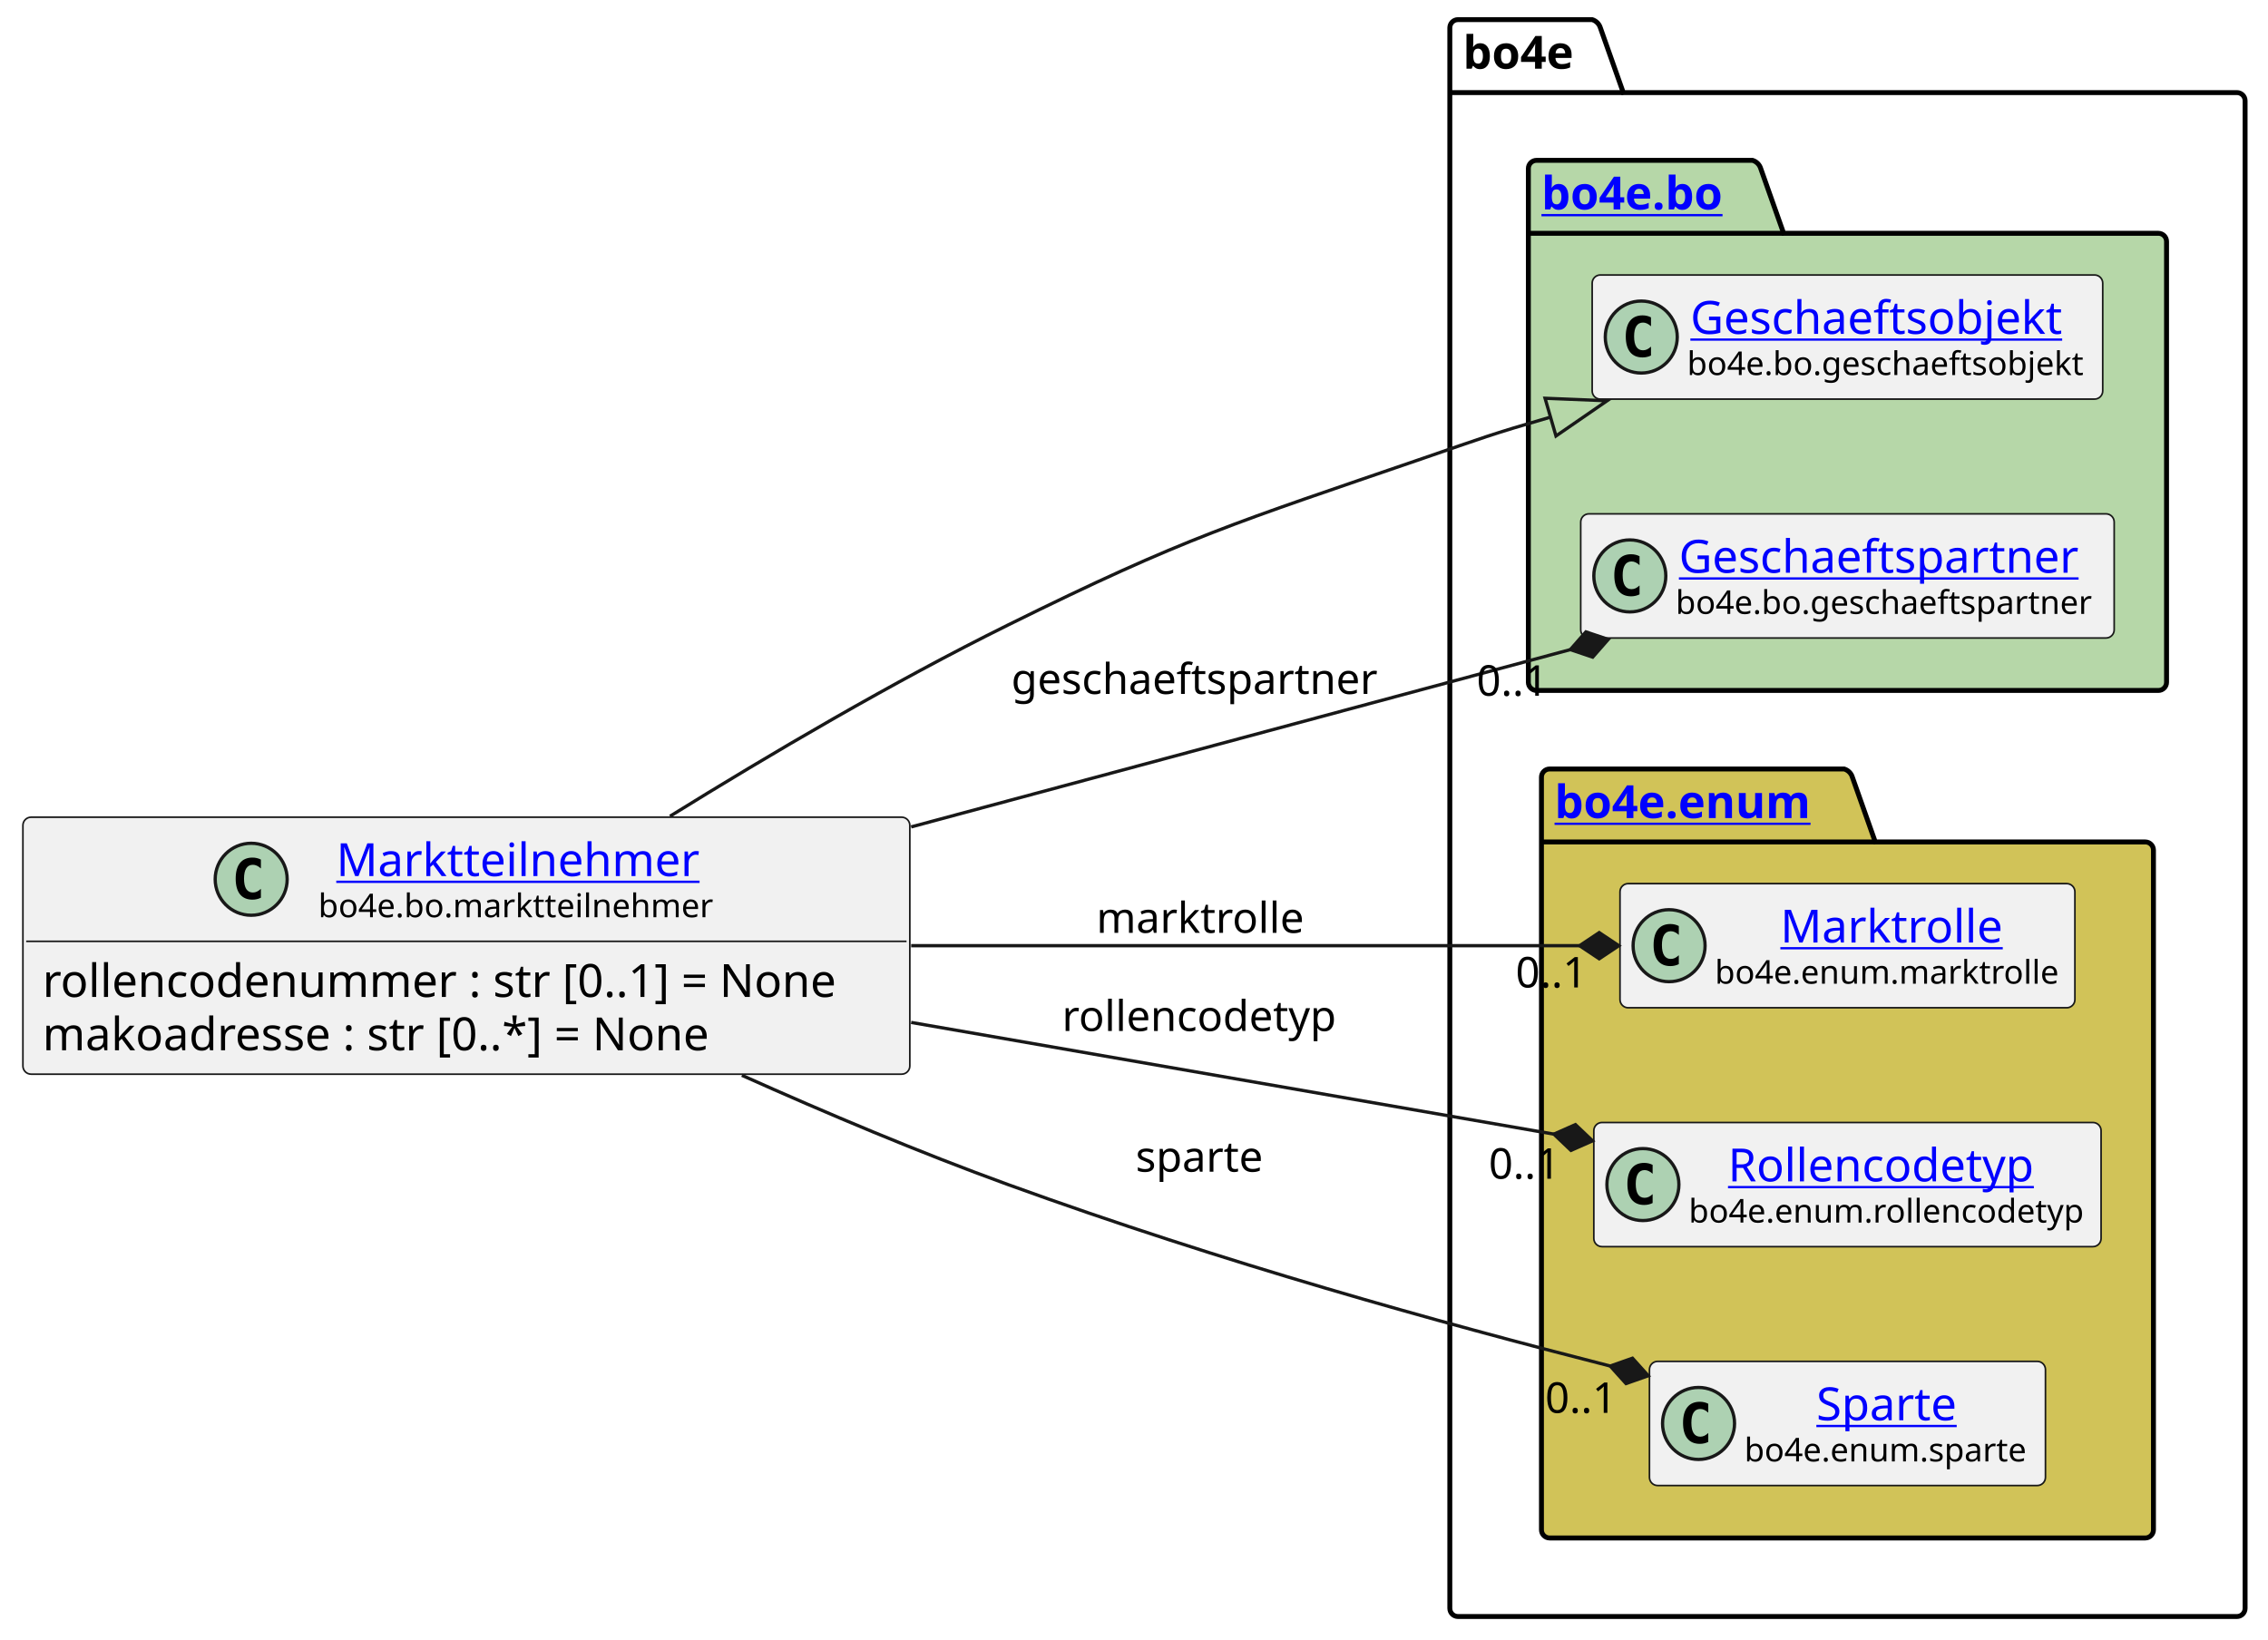
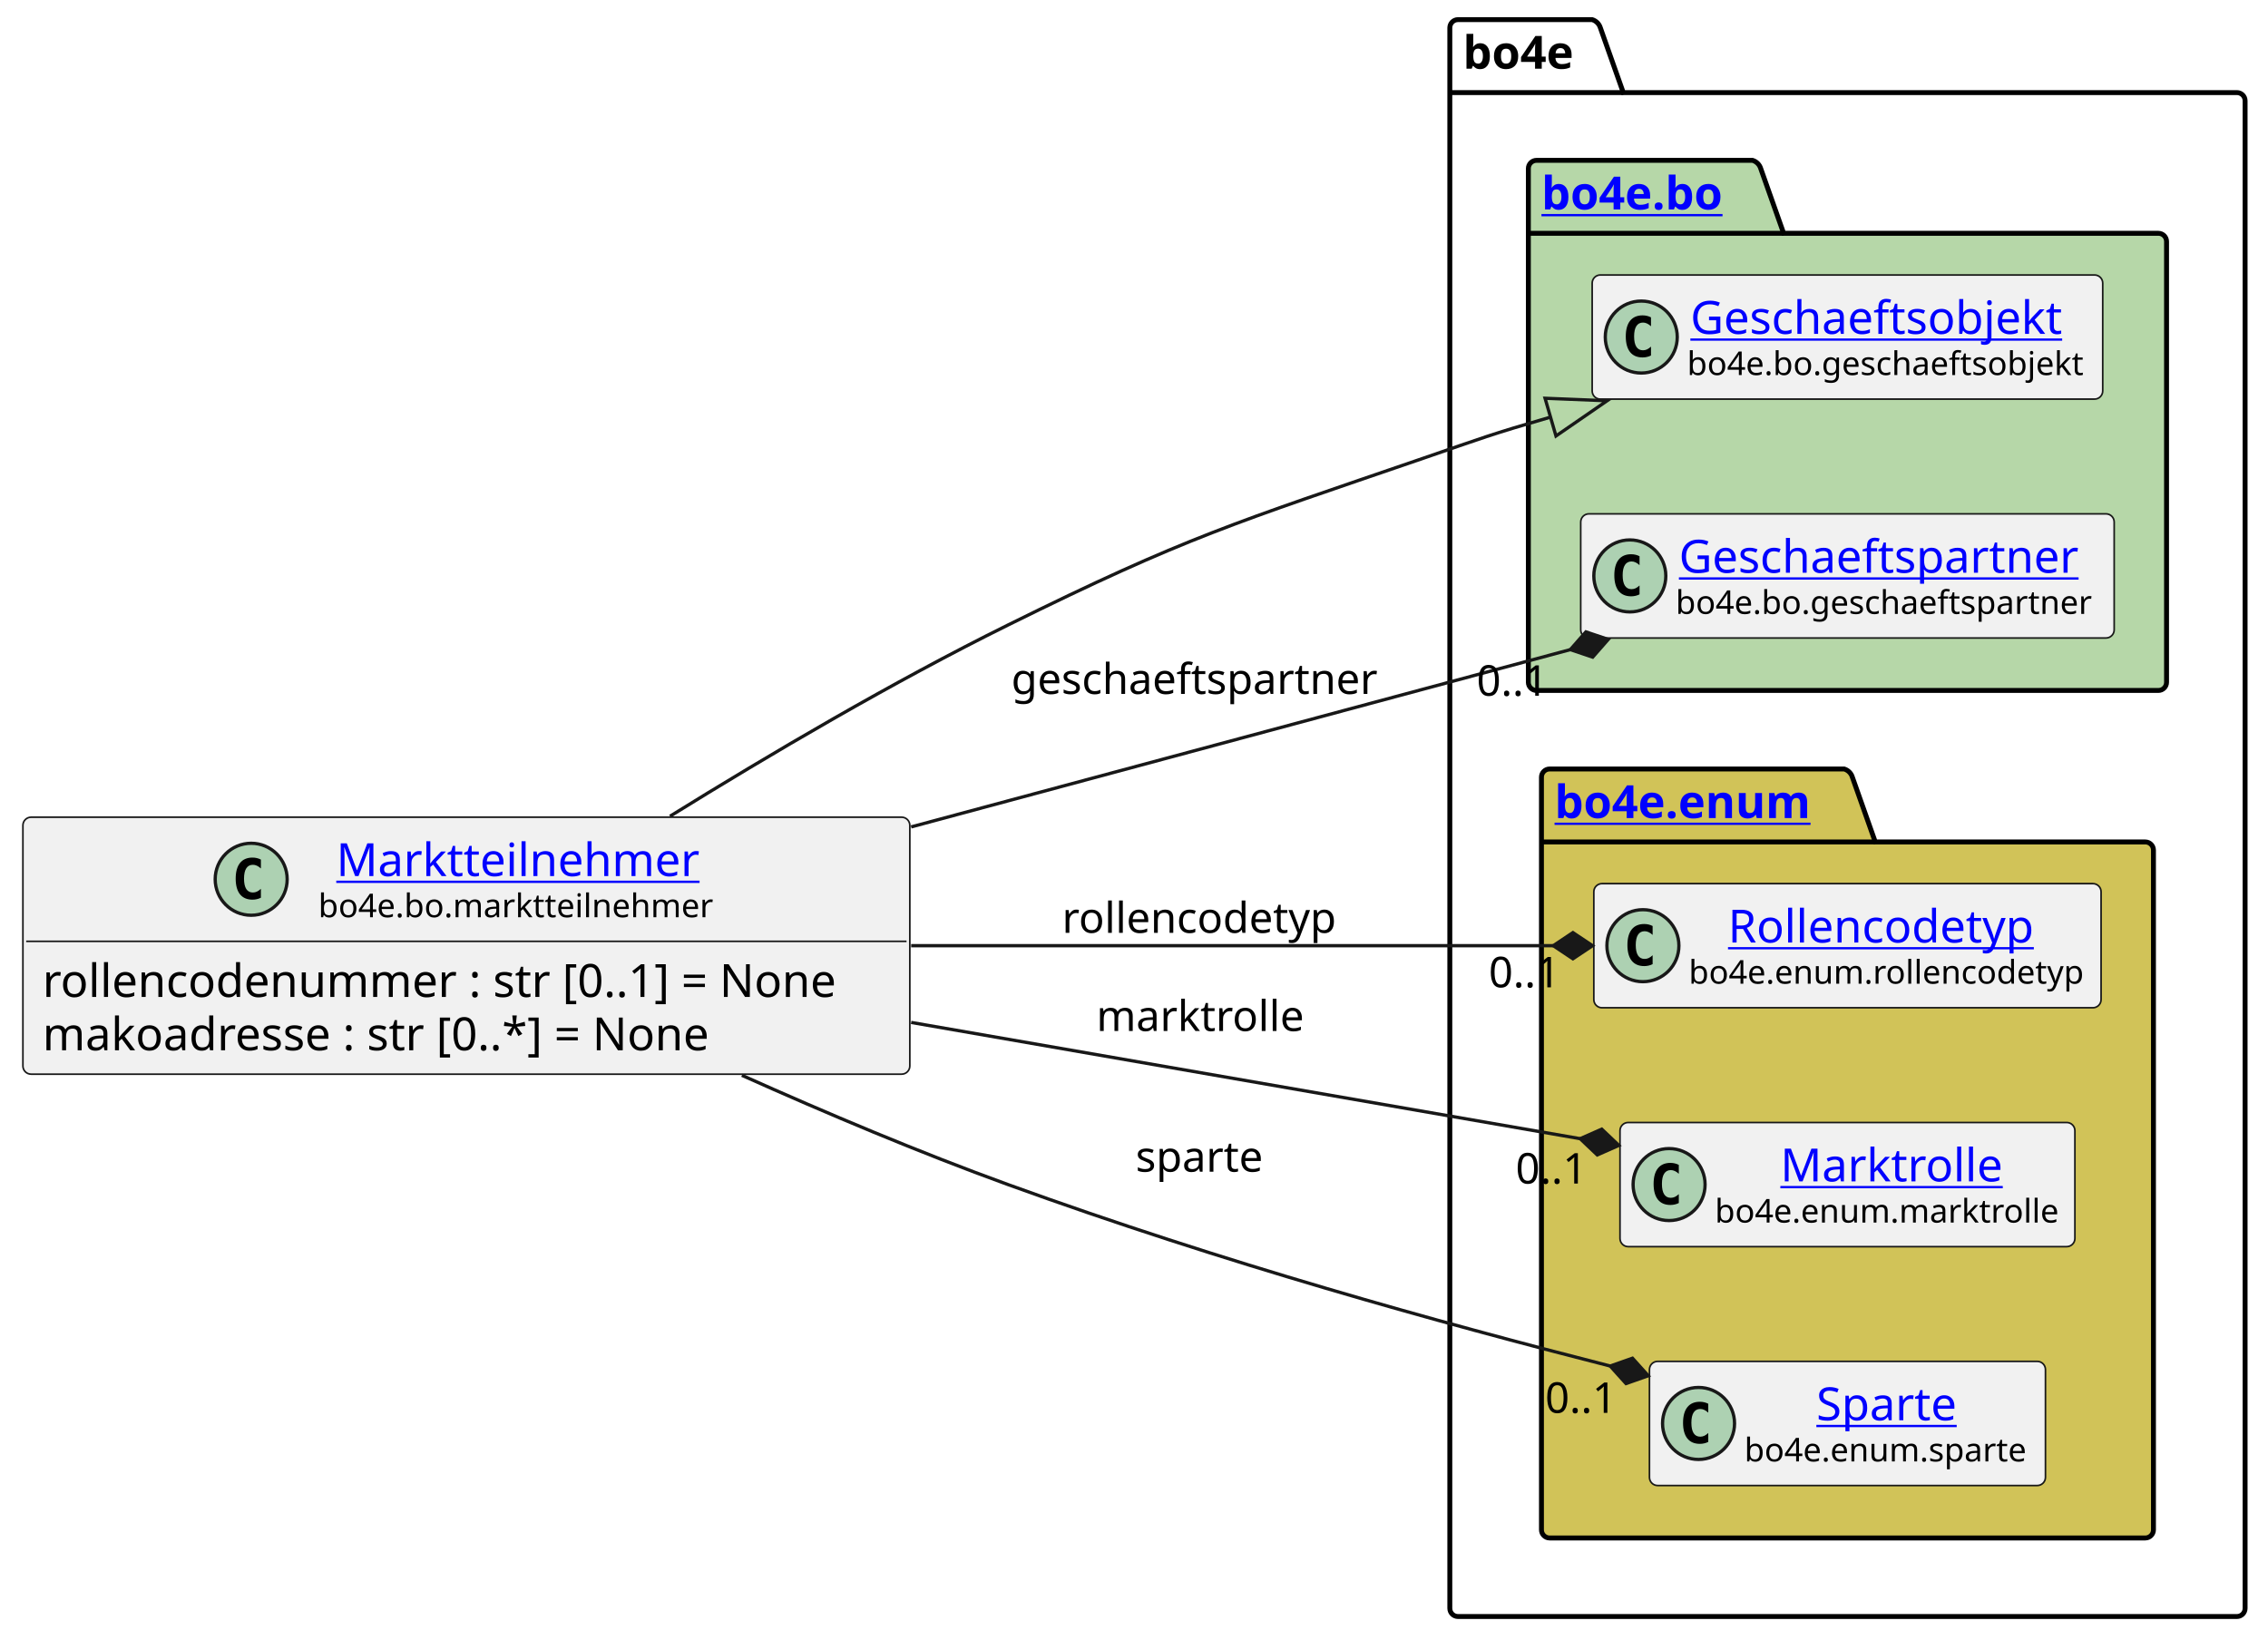
<svg xmlns="http://www.w3.org/2000/svg" xmlns:xlink="http://www.w3.org/1999/xlink" contentStyleType="text/css" height="501px" preserveAspectRatio="none" style="width:693px;height:501px;background:#FFFFFF;" version="1.1" viewBox="0 0 693 501" width="693px" zoomAndPan="magnify">
  <defs />
  <g>
    <g id="cluster_bo4e">
      <path d="M445.5,6 L486.5,6 A3.75,3.75 0 0 1 489,8.5 L496,28.297 L683.5,28.297 A2.5,2.5 0 0 1 686,30.797 L686,491.5 A2.5,2.5 0 0 1 683.5,494 L445.5,494 A2.5,2.5 0 0 1 443,491.5 L443,8.5 A2.5,2.5 0 0 1 445.5,6 " fill="none" style="stroke:#000000;stroke-width:1.5;" />
      <line style="stroke:#000000;stroke-width:1.5;" x1="443" x2="496" y1="28.297" y2="28.297" />
      <text fill="#000000" font-family="sans-serif" font-size="14" font-weight="bold" lengthAdjust="spacing" textLength="40" x="447" y="20.995">bo4e</text>
    </g>
    <g id="cluster_bo">
      <path d="M469.5,49 L535.5,49 A3.75,3.75 0 0 1 538,51.5 L545,71.297 L659.5,71.297 A2.5,2.5 0 0 1 662,73.797 L662,208.5 A2.5,2.5 0 0 1 659.5,211 L469.5,211 A2.5,2.5 0 0 1 467,208.5 L467,51.5 A2.5,2.5 0 0 1 469.5,49 " fill="#B6D7A8" style="stroke:#000000;stroke-width:1.5;" />
      <line style="stroke:#000000;stroke-width:1.5;" x1="467" x2="545" y1="71.297" y2="71.297" />
      <a href="https://bo4e.github.io/BO4E-python/latest/api/bo4e.bo.html" target="_top" title="https://bo4e.github.io/BO4E-python/latest/api/bo4e.bo.html" xlink:actuate="onRequest" xlink:href="https://bo4e.github.io/BO4E-python/latest/api/bo4e.bo.html" xlink:show="new" xlink:title="https://bo4e.github.io/BO4E-python/latest/api/bo4e.bo.html" xlink:type="simple">
        <text fill="#0000FF" font-family="sans-serif" font-size="14" font-weight="bold" lengthAdjust="spacing" text-decoration="underline" textLength="65" x="471" y="63.995">bo4e.bo</text>
      </a>
    </g>
    <g id="cluster_enum">
      <path d="M473.5,235 L563.5,235 A3.75,3.75 0 0 1 566,237.5 L573,257.297 L655.5,257.297 A2.5,2.5 0 0 1 658,259.797 L658,467.5 A2.5,2.5 0 0 1 655.5,470 L473.5,470 A2.5,2.5 0 0 1 471,467.5 L471,237.5 A2.5,2.5 0 0 1 473.5,235 " fill="#D1C358" style="stroke:#000000;stroke-width:1.5;" />
      <line style="stroke:#000000;stroke-width:1.5;" x1="471" x2="573" y1="257.297" y2="257.297" />
      <a href="https://bo4e.github.io/BO4E-python/latest/api/bo4e.enum.html" target="_top" title="https://bo4e.github.io/BO4E-python/latest/api/bo4e.enum.html" xlink:actuate="onRequest" xlink:href="https://bo4e.github.io/BO4E-python/latest/api/bo4e.enum.html" xlink:show="new" xlink:title="https://bo4e.github.io/BO4E-python/latest/api/bo4e.enum.html" xlink:type="simple">
        <text fill="#0000FF" font-family="sans-serif" font-size="14" font-weight="bold" lengthAdjust="spacing" text-decoration="underline" textLength="89" x="475" y="249.995">bo4e.enum</text>
      </a>
    </g>
    <g id="elem_Geschaeftsobjekt">
      <rect codeLine="9" fill="#F1F1F1" height="37.938" id="Geschaeftsobjekt" rx="2.5" ry="2.5" style="stroke:#181818;stroke-width:0.5;" width="156" x="486.5" y="84.03" />
      <ellipse cx="501.5" cy="102.999" fill="#ADD1B2" rx="11" ry="11" style="stroke:#181818;stroke-width:1.0;" />
      <path d="M504.469,108.639 Q503.891,108.936 503.25,109.077 Q502.609,109.233 501.906,109.233 Q499.406,109.233 498.078,107.593 Q496.766,105.936 496.766,102.811 Q496.766,99.686 498.078,98.03 Q499.406,96.374 501.906,96.374 Q502.609,96.374 503.25,96.53 Q503.906,96.686 504.469,96.983 L504.469,99.702 Q503.844,99.124 503.25,98.858 Q502.656,98.577 502.031,98.577 Q500.688,98.577 500,99.655 Q499.312,100.718 499.312,102.811 Q499.312,104.905 500,105.983 Q500.688,107.046 502.031,107.046 Q502.656,107.046 503.25,106.78 Q503.844,106.499 504.469,105.921 L504.469,108.639 Z " fill="#000000" />
      <a href="https://bo4e.github.io/BO4E-python/latest/api/bo4e.bo.html#bo4e.bo.geschaeftsobjekt.Geschaeftsobjekt" target="_top" title="https://bo4e.github.io/BO4E-python/latest/api/bo4e.bo.html#bo4e.bo.geschaeftsobjekt.Geschaeftsobjekt" xlink:actuate="onRequest" xlink:href="https://bo4e.github.io/BO4E-python/latest/api/bo4e.bo.html#bo4e.bo.geschaeftsobjekt.Geschaeftsobjekt" xlink:show="new" xlink:title="https://bo4e.github.io/BO4E-python/latest/api/bo4e.bo.html#bo4e.bo.geschaeftsobjekt.Geschaeftsobjekt" xlink:type="simple">
        <text fill="#0000FF" font-family="sans-serif" font-size="14" lengthAdjust="spacing" text-decoration="underline" textLength="122" x="516.5" y="102.025">Geschaeftsobjekt</text>
      </a>
      <text fill="#000000" font-family="sans-serif" font-size="10" lengthAdjust="spacing" textLength="124" x="515.5" y="114.609">bo4e.bo.geschaeftsobjekt</text>
    </g>
    <g id="elem_Geschaeftspartner">
      <rect codeLine="10" fill="#F1F1F1" height="37.938" id="Geschaeftspartner" rx="2.5" ry="2.5" style="stroke:#181818;stroke-width:0.5;" width="163" x="483" y="157.03" />
      <ellipse cx="498" cy="175.999" fill="#ADD1B2" rx="11" ry="11" style="stroke:#181818;stroke-width:1.0;" />
      <path d="M500.969,181.639 Q500.391,181.936 499.75,182.077 Q499.109,182.233 498.406,182.233 Q495.906,182.233 494.578,180.593 Q493.266,178.936 493.266,175.811 Q493.266,172.686 494.578,171.03 Q495.906,169.374 498.406,169.374 Q499.109,169.374 499.75,169.53 Q500.406,169.686 500.969,169.983 L500.969,172.702 Q500.344,172.124 499.75,171.858 Q499.156,171.577 498.531,171.577 Q497.188,171.577 496.5,172.655 Q495.812,173.718 495.812,175.811 Q495.812,177.905 496.5,178.983 Q497.188,180.046 498.531,180.046 Q499.156,180.046 499.75,179.78 Q500.344,179.499 500.969,178.921 L500.969,181.639 Z " fill="#000000" />
      <a href="https://bo4e.github.io/BO4E-python/latest/api/bo4e.bo.html#bo4e.bo.geschaeftspartner.Geschaeftspartner" target="_top" title="https://bo4e.github.io/BO4E-python/latest/api/bo4e.bo.html#bo4e.bo.geschaeftspartner.Geschaeftspartner" xlink:actuate="onRequest" xlink:href="https://bo4e.github.io/BO4E-python/latest/api/bo4e.bo.html#bo4e.bo.geschaeftspartner.Geschaeftspartner" xlink:show="new" xlink:title="https://bo4e.github.io/BO4E-python/latest/api/bo4e.bo.html#bo4e.bo.geschaeftspartner.Geschaeftspartner" xlink:type="simple">
        <text fill="#0000FF" font-family="sans-serif" font-size="14" lengthAdjust="spacing" text-decoration="underline" textLength="129" x="513" y="175.025">Geschaeftspartner</text>
      </a>
      <text fill="#000000" font-family="sans-serif" font-size="10" lengthAdjust="spacing" textLength="131" x="512" y="187.609">bo4e.bo.geschaeftspartner</text>
    </g>
+     <g id="elem_Rollencodetyp">
+       <rect codeLine="13" fill="#F1F1F1" height="37.938" id="Rollencodetyp" rx="2.5" ry="2.5" style="stroke:#181818;stroke-width:0.5;" width="155" x="487" y="270.03" />
+       <ellipse cx="502" cy="288.999" fill="#ADD1B2" rx="11" ry="11" style="stroke:#181818;stroke-width:1.0;" />
+       <path d="M504.969,294.639 Q504.391,294.936 503.75,295.077 Q503.109,295.233 502.406,295.233 Q499.906,295.233 498.578,293.592 Q497.266,291.936 497.266,288.811 Q497.266,285.686 498.578,284.03 Q499.906,282.374 502.406,282.374 Q503.109,282.374 503.75,282.53 Q504.406,282.686 504.969,282.983 L504.969,285.702 Q504.344,285.124 503.75,284.858 Q503.156,284.577 502.531,284.577 Q501.188,284.577 500.5,285.655 Q499.812,286.717 499.812,288.811 Q499.812,290.905 500.5,291.983 Q501.188,293.046 502.531,293.046 Q503.156,293.046 503.75,292.78 Q504.344,292.499 504.969,291.921 L504.969,294.639 Z " fill="#000000" />
+       <a href="https://bo4e.github.io/BO4E-python/latest/api/bo4e.enum.html#bo4e.enum.rollencodetyp.Rollencodetyp" target="_top" title="https://bo4e.github.io/BO4E-python/latest/api/bo4e.enum.html#bo4e.enum.rollencodetyp.Rollencodetyp" xlink:actuate="onRequest" xlink:href="https://bo4e.github.io/BO4E-python/latest/api/bo4e.enum.html#bo4e.enum.rollencodetyp.Rollencodetyp" xlink:show="new" xlink:title="https://bo4e.github.io/BO4E-python/latest/api/bo4e.enum.html#bo4e.enum.rollencodetyp.Rollencodetyp" xlink:type="simple">
+         <text fill="#0000FF" font-family="sans-serif" font-size="14" lengthAdjust="spacing" text-decoration="underline" textLength="99" x="528" y="288.025">Rollencodetyp</text>
+       </a>
+       <text fill="#000000" font-family="sans-serif" font-size="10" lengthAdjust="spacing" textLength="123" x="516" y="300.609">bo4e.enum.rollencodetyp</text>
+     </g>
    <g id="elem_Marktrolle">
-       <rect codeLine="13" fill="#F1F1F1" height="37.938" id="Marktrolle" rx="2.5" ry="2.5" style="stroke:#181818;stroke-width:0.5;" width="139" x="495" y="270.03" />
-       <ellipse cx="510" cy="288.999" fill="#ADD1B2" rx="11" ry="11" style="stroke:#181818;stroke-width:1.0;" />
-       <path d="M512.969,294.639 Q512.391,294.936 511.75,295.077 Q511.109,295.233 510.406,295.233 Q507.906,295.233 506.578,293.592 Q505.266,291.936 505.266,288.811 Q505.266,285.686 506.578,284.03 Q507.906,282.374 510.406,282.374 Q511.109,282.374 511.75,282.53 Q512.406,282.686 512.969,282.983 L512.969,285.702 Q512.344,285.124 511.75,284.858 Q511.156,284.577 510.531,284.577 Q509.188,284.577 508.5,285.655 Q507.812,286.717 507.812,288.811 Q507.812,290.905 508.5,291.983 Q509.188,293.046 510.531,293.046 Q511.156,293.046 511.75,292.78 Q512.344,292.499 512.969,291.921 L512.969,294.639 Z " fill="#000000" />
+       <rect codeLine="14" fill="#F1F1F1" height="37.938" id="Marktrolle" rx="2.5" ry="2.5" style="stroke:#181818;stroke-width:0.5;" width="139" x="495" y="343.03" />
+       <ellipse cx="510" cy="361.999" fill="#ADD1B2" rx="11" ry="11" style="stroke:#181818;stroke-width:1.0;" />
+       <path d="M512.969,367.639 Q512.391,367.936 511.75,368.077 Q511.109,368.233 510.406,368.233 Q507.906,368.233 506.578,366.592 Q505.266,364.936 505.266,361.811 Q505.266,358.686 506.578,357.03 Q507.906,355.374 510.406,355.374 Q511.109,355.374 511.75,355.53 Q512.406,355.686 512.969,355.983 L512.969,358.702 Q512.344,358.124 511.75,357.858 Q511.156,357.577 510.531,357.577 Q509.188,357.577 508.5,358.655 Q507.812,359.717 507.812,361.811 Q507.812,363.905 508.5,364.983 Q509.188,366.046 510.531,366.046 Q511.156,366.046 511.75,365.78 Q512.344,365.499 512.969,364.921 L512.969,367.639 Z " fill="#000000" />
      <a href="https://bo4e.github.io/BO4E-python/latest/api/bo4e.enum.html#bo4e.enum.marktrolle.Marktrolle" target="_top" title="https://bo4e.github.io/BO4E-python/latest/api/bo4e.enum.html#bo4e.enum.marktrolle.Marktrolle" xlink:actuate="onRequest" xlink:href="https://bo4e.github.io/BO4E-python/latest/api/bo4e.enum.html#bo4e.enum.marktrolle.Marktrolle" xlink:show="new" xlink:title="https://bo4e.github.io/BO4E-python/latest/api/bo4e.enum.html#bo4e.enum.marktrolle.Marktrolle" xlink:type="simple">
-         <text fill="#0000FF" font-family="sans-serif" font-size="14" lengthAdjust="spacing" text-decoration="underline" textLength="67" x="544" y="288.025">Marktrolle</text>
+         <text fill="#0000FF" font-family="sans-serif" font-size="14" lengthAdjust="spacing" text-decoration="underline" textLength="67" x="544" y="361.025">Marktrolle</text>
      </a>
-       <text fill="#000000" font-family="sans-serif" font-size="10" lengthAdjust="spacing" textLength="107" x="524" y="300.609">bo4e.enum.marktrolle</text>
-     </g>
-     <g id="elem_Rollencodetyp">
-       <rect codeLine="14" fill="#F1F1F1" height="37.938" id="Rollencodetyp" rx="2.5" ry="2.5" style="stroke:#181818;stroke-width:0.5;" width="155" x="487" y="343.03" />
-       <ellipse cx="502" cy="361.999" fill="#ADD1B2" rx="11" ry="11" style="stroke:#181818;stroke-width:1.0;" />
-       <path d="M504.969,367.639 Q504.391,367.936 503.75,368.077 Q503.109,368.233 502.406,368.233 Q499.906,368.233 498.578,366.592 Q497.266,364.936 497.266,361.811 Q497.266,358.686 498.578,357.03 Q499.906,355.374 502.406,355.374 Q503.109,355.374 503.75,355.53 Q504.406,355.686 504.969,355.983 L504.969,358.702 Q504.344,358.124 503.75,357.858 Q503.156,357.577 502.531,357.577 Q501.188,357.577 500.5,358.655 Q499.812,359.717 499.812,361.811 Q499.812,363.905 500.5,364.983 Q501.188,366.046 502.531,366.046 Q503.156,366.046 503.75,365.78 Q504.344,365.499 504.969,364.921 L504.969,367.639 Z " fill="#000000" />
-       <a href="https://bo4e.github.io/BO4E-python/latest/api/bo4e.enum.html#bo4e.enum.rollencodetyp.Rollencodetyp" target="_top" title="https://bo4e.github.io/BO4E-python/latest/api/bo4e.enum.html#bo4e.enum.rollencodetyp.Rollencodetyp" xlink:actuate="onRequest" xlink:href="https://bo4e.github.io/BO4E-python/latest/api/bo4e.enum.html#bo4e.enum.rollencodetyp.Rollencodetyp" xlink:show="new" xlink:title="https://bo4e.github.io/BO4E-python/latest/api/bo4e.enum.html#bo4e.enum.rollencodetyp.Rollencodetyp" xlink:type="simple">
-         <text fill="#0000FF" font-family="sans-serif" font-size="14" lengthAdjust="spacing" text-decoration="underline" textLength="99" x="528" y="361.025">Rollencodetyp</text>
-       </a>
-       <text fill="#000000" font-family="sans-serif" font-size="10" lengthAdjust="spacing" textLength="123" x="516" y="373.609">bo4e.enum.rollencodetyp</text>
+       <text fill="#000000" font-family="sans-serif" font-size="10" lengthAdjust="spacing" textLength="107" x="524" y="373.609">bo4e.enum.marktrolle</text>
    </g>
    <g id="elem_Sparte">
      <rect codeLine="15" fill="#F1F1F1" height="37.938" id="Sparte" rx="2.5" ry="2.5" style="stroke:#181818;stroke-width:0.5;" width="121" x="504" y="416.03" />
      <ellipse cx="519" cy="434.999" fill="#ADD1B2" rx="11" ry="11" style="stroke:#181818;stroke-width:1.0;" />
      <path d="M521.969,440.639 Q521.391,440.936 520.75,441.077 Q520.109,441.233 519.406,441.233 Q516.906,441.233 515.578,439.592 Q514.266,437.936 514.266,434.811 Q514.266,431.686 515.578,430.03 Q516.906,428.374 519.406,428.374 Q520.109,428.374 520.75,428.53 Q521.406,428.686 521.969,428.983 L521.969,431.702 Q521.344,431.124 520.75,430.858 Q520.156,430.577 519.531,430.577 Q518.188,430.577 517.5,431.655 Q516.812,432.717 516.812,434.811 Q516.812,436.905 517.5,437.983 Q518.188,439.046 519.531,439.046 Q520.156,439.046 520.75,438.78 Q521.344,438.499 521.969,437.921 L521.969,440.639 Z " fill="#000000" />
      <a href="https://bo4e.github.io/BO4E-python/latest/api/bo4e.enum.html#bo4e.enum.sparte.Sparte" target="_top" title="https://bo4e.github.io/BO4E-python/latest/api/bo4e.enum.html#bo4e.enum.sparte.Sparte" xlink:actuate="onRequest" xlink:href="https://bo4e.github.io/BO4E-python/latest/api/bo4e.enum.html#bo4e.enum.sparte.Sparte" xlink:show="new" xlink:title="https://bo4e.github.io/BO4E-python/latest/api/bo4e.enum.html#bo4e.enum.sparte.Sparte" xlink:type="simple">
        <text fill="#0000FF" font-family="sans-serif" font-size="14" lengthAdjust="spacing" text-decoration="underline" textLength="45" x="555" y="434.025">Sparte</text>
      </a>
      <text fill="#000000" font-family="sans-serif" font-size="10" lengthAdjust="spacing" textLength="89" x="533" y="446.609">bo4e.enum.sparte</text>
    </g>
    <g id="elem_Marktteilnehmer">
      <rect codeLine="3" fill="#F1F1F1" height="78.531" id="Marktteilnehmer" rx="2.5" ry="2.5" style="stroke:#181818;stroke-width:0.5;" width="271" x="7" y="249.73" />
      <ellipse cx="76.75" cy="268.699" fill="#ADD1B2" rx="11" ry="11" style="stroke:#181818;stroke-width:1.0;" />
      <path d="M79.719,274.339 Q79.141,274.636 78.5,274.777 Q77.859,274.933 77.156,274.933 Q74.656,274.933 73.328,273.293 Q72.016,271.636 72.016,268.511 Q72.016,265.386 73.328,263.73 Q74.656,262.074 77.156,262.074 Q77.859,262.074 78.5,262.23 Q79.156,262.386 79.719,262.683 L79.719,265.402 Q79.094,264.824 78.5,264.558 Q77.906,264.277 77.281,264.277 Q75.938,264.277 75.25,265.355 Q74.562,266.418 74.562,268.511 Q74.562,270.605 75.25,271.683 Q75.938,272.746 77.281,272.746 Q77.906,272.746 78.5,272.48 Q79.094,272.199 79.719,271.621 L79.719,274.339 Z " fill="#000000" />
      <a href="https://bo4e.github.io/BO4E-python/latest/api/bo4e.bo.html#bo4e.bo.marktteilnehmer.Marktteilnehmer" target="_top" title="https://bo4e.github.io/BO4E-python/latest/api/bo4e.bo.html#bo4e.bo.marktteilnehmer.Marktteilnehmer" xlink:actuate="onRequest" xlink:href="https://bo4e.github.io/BO4E-python/latest/api/bo4e.bo.html#bo4e.bo.marktteilnehmer.Marktteilnehmer" xlink:show="new" xlink:title="https://bo4e.github.io/BO4E-python/latest/api/bo4e.bo.html#bo4e.bo.marktteilnehmer.Marktteilnehmer" xlink:type="simple">
        <text fill="#0000FF" font-family="sans-serif" font-size="14" lengthAdjust="spacing" text-decoration="underline" textLength="112" x="102.75" y="267.725">Marktteilnehmer</text>
      </a>
      <text fill="#000000" font-family="sans-serif" font-size="10" lengthAdjust="spacing" textLength="123" x="97.25" y="280.309">bo4e.bo.marktteilnehmer</text>
      <line style="stroke:#181818;stroke-width:0.5;" x1="8" x2="277" y1="287.668" y2="287.668" />
      <text fill="#000000" font-family="sans-serif" font-size="14" lengthAdjust="spacing" textLength="259" x="13" y="304.663">rollencodenummer : str [0..1] = None</text>
      <text fill="#000000" font-family="sans-serif" font-size="14" lengthAdjust="spacing" textLength="220" x="13" y="320.959">makoadresse : str [0..*] = None</text>
    </g>
    <g id="link_Marktteilnehmer_Geschaeftsobjekt">
      <path codeLine="18" d="M204.72,249.44 C235.15,230.58 272.84,208.4 308,191 C362.51,164.02 377.48,159.77 435,140 C453,133.81 455.368,132.79 473.768,127.47 " fill="none" id="Marktteilnehmer-to-Geschaeftsobjekt" style="stroke:#181818;stroke-width:1.0;" />
      <polygon fill="none" points="491.06,122.47,472.102,121.706,475.435,133.233,491.06,122.47" style="stroke:#181818;stroke-width:1.0;" />
    </g>
    <g id="link_Marktteilnehmer_Marktrolle">
-       <path codeLine="19" d="M278.41,289 C350.49,289 424.17,289 482.65,289 " fill="none" id="Marktteilnehmer-to-Marktrolle" style="stroke:#181818;stroke-width:1.0;" />
-       <polygon fill="#181818" points="494.65,289,488.65,285,482.65,289,488.65,293,494.65,289" style="stroke:#181818;stroke-width:1.0;" />
-       <text fill="#000000" font-family="sans-serif" font-size="13" lengthAdjust="spacing" textLength="65" x="335" y="285.067">marktrolle</text>
-       <text fill="#000000" font-family="sans-serif" font-size="13" lengthAdjust="spacing" textLength="24" x="463.104" y="301.764">0..1</text>
+       <path codeLine="19" d="M278.41,312.45 C350.49,324.98 424.347,337.816 482.827,347.976 " fill="none" id="Marktteilnehmer-to-Marktrolle" style="stroke:#181818;stroke-width:1.0;" />
+       <polygon fill="#181818" points="494.65,350.03,489.423,345.062,482.827,347.976,488.054,352.944,494.65,350.03" style="stroke:#181818;stroke-width:1.0;" />
+       <text fill="#000000" font-family="sans-serif" font-size="13" lengthAdjust="spacing" textLength="65" x="335" y="315.067">marktrolle</text>
+       <text fill="#000000" font-family="sans-serif" font-size="13" lengthAdjust="spacing" textLength="24" x="463.104" y="361.691">0..1</text>
    </g>
    <g id="link_Marktteilnehmer_Rollencodetyp">
-       <path codeLine="20" d="M278.41,312.45 C347.26,324.41 416.677,336.485 474.787,346.585 " fill="none" id="Marktteilnehmer-to-Rollencodetyp" style="stroke:#181818;stroke-width:1.0;" />
-       <polygon fill="#181818" points="486.61,348.64,481.384,343.672,474.787,346.585,480.014,351.553,486.61,348.64" style="stroke:#181818;stroke-width:1.0;" />
-       <text fill="#000000" font-family="sans-serif" font-size="13" lengthAdjust="spacing" textLength="86" x="324.5" y="315.067">rollencodetyp</text>
-       <text fill="#000000" font-family="sans-serif" font-size="13" lengthAdjust="spacing" textLength="24" x="454.885" y="360.209">0..1</text>
+       <path codeLine="20" d="M278.41,289 C347.26,289 416.5,289 474.61,289 " fill="none" id="Marktteilnehmer-to-Rollencodetyp" style="stroke:#181818;stroke-width:1.0;" />
+       <polygon fill="#181818" points="486.61,289,480.61,285,474.61,289,480.61,293,486.61,289" style="stroke:#181818;stroke-width:1.0;" />
+       <text fill="#000000" font-family="sans-serif" font-size="13" lengthAdjust="spacing" textLength="86" x="324.5" y="285.067">rollencodetyp</text>
+       <text fill="#000000" font-family="sans-serif" font-size="13" lengthAdjust="spacing" textLength="24" x="454.885" y="301.717">0..1</text>
    </g>
    <g id="link_Marktteilnehmer_Sparte">
      <path codeLine="21" d="M226.69,328.61 C252.45,340.15 281.12,352.25 308,362 C373.81,385.87 439.752,404.124 492.012,417.454 " fill="none" id="Marktteilnehmer-to-Sparte" style="stroke:#181818;stroke-width:1.0;" />
      <polygon fill="#181818" points="503.64,420.42,498.815,415.061,492.012,417.454,496.837,422.813,503.64,420.42" style="stroke:#181818;stroke-width:1.0;" />
      <text fill="#000000" font-family="sans-serif" font-size="13" lengthAdjust="spacing" textLength="41" x="347" y="358.067">sparte</text>
      <text fill="#000000" font-family="sans-serif" font-size="13" lengthAdjust="spacing" textLength="24" x="472.126" y="431.764">0..1</text>
    </g>
    <g id="link_Marktteilnehmer_Geschaeftspartner">
      <path codeLine="22" d="M278.41,252.7 C349.18,233.66 421.452,214.217 479.822,198.517 " fill="none" id="Marktteilnehmer-to-Geschaeftspartner" style="stroke:#181818;stroke-width:1.0;" />
      <polygon fill="#181818" points="491.41,195.4,484.577,193.096,479.822,198.517,486.655,200.821,491.41,195.4" style="stroke:#181818;stroke-width:1.0;" />
      <text fill="#000000" font-family="sans-serif" font-size="13" lengthAdjust="spacing" textLength="117" x="309" y="212.067">geschaeftspartner</text>
      <text fill="#000000" font-family="sans-serif" font-size="13" lengthAdjust="spacing" textLength="24" x="451.19" y="212.608">0..1</text>
    </g>
  </g>
</svg>
